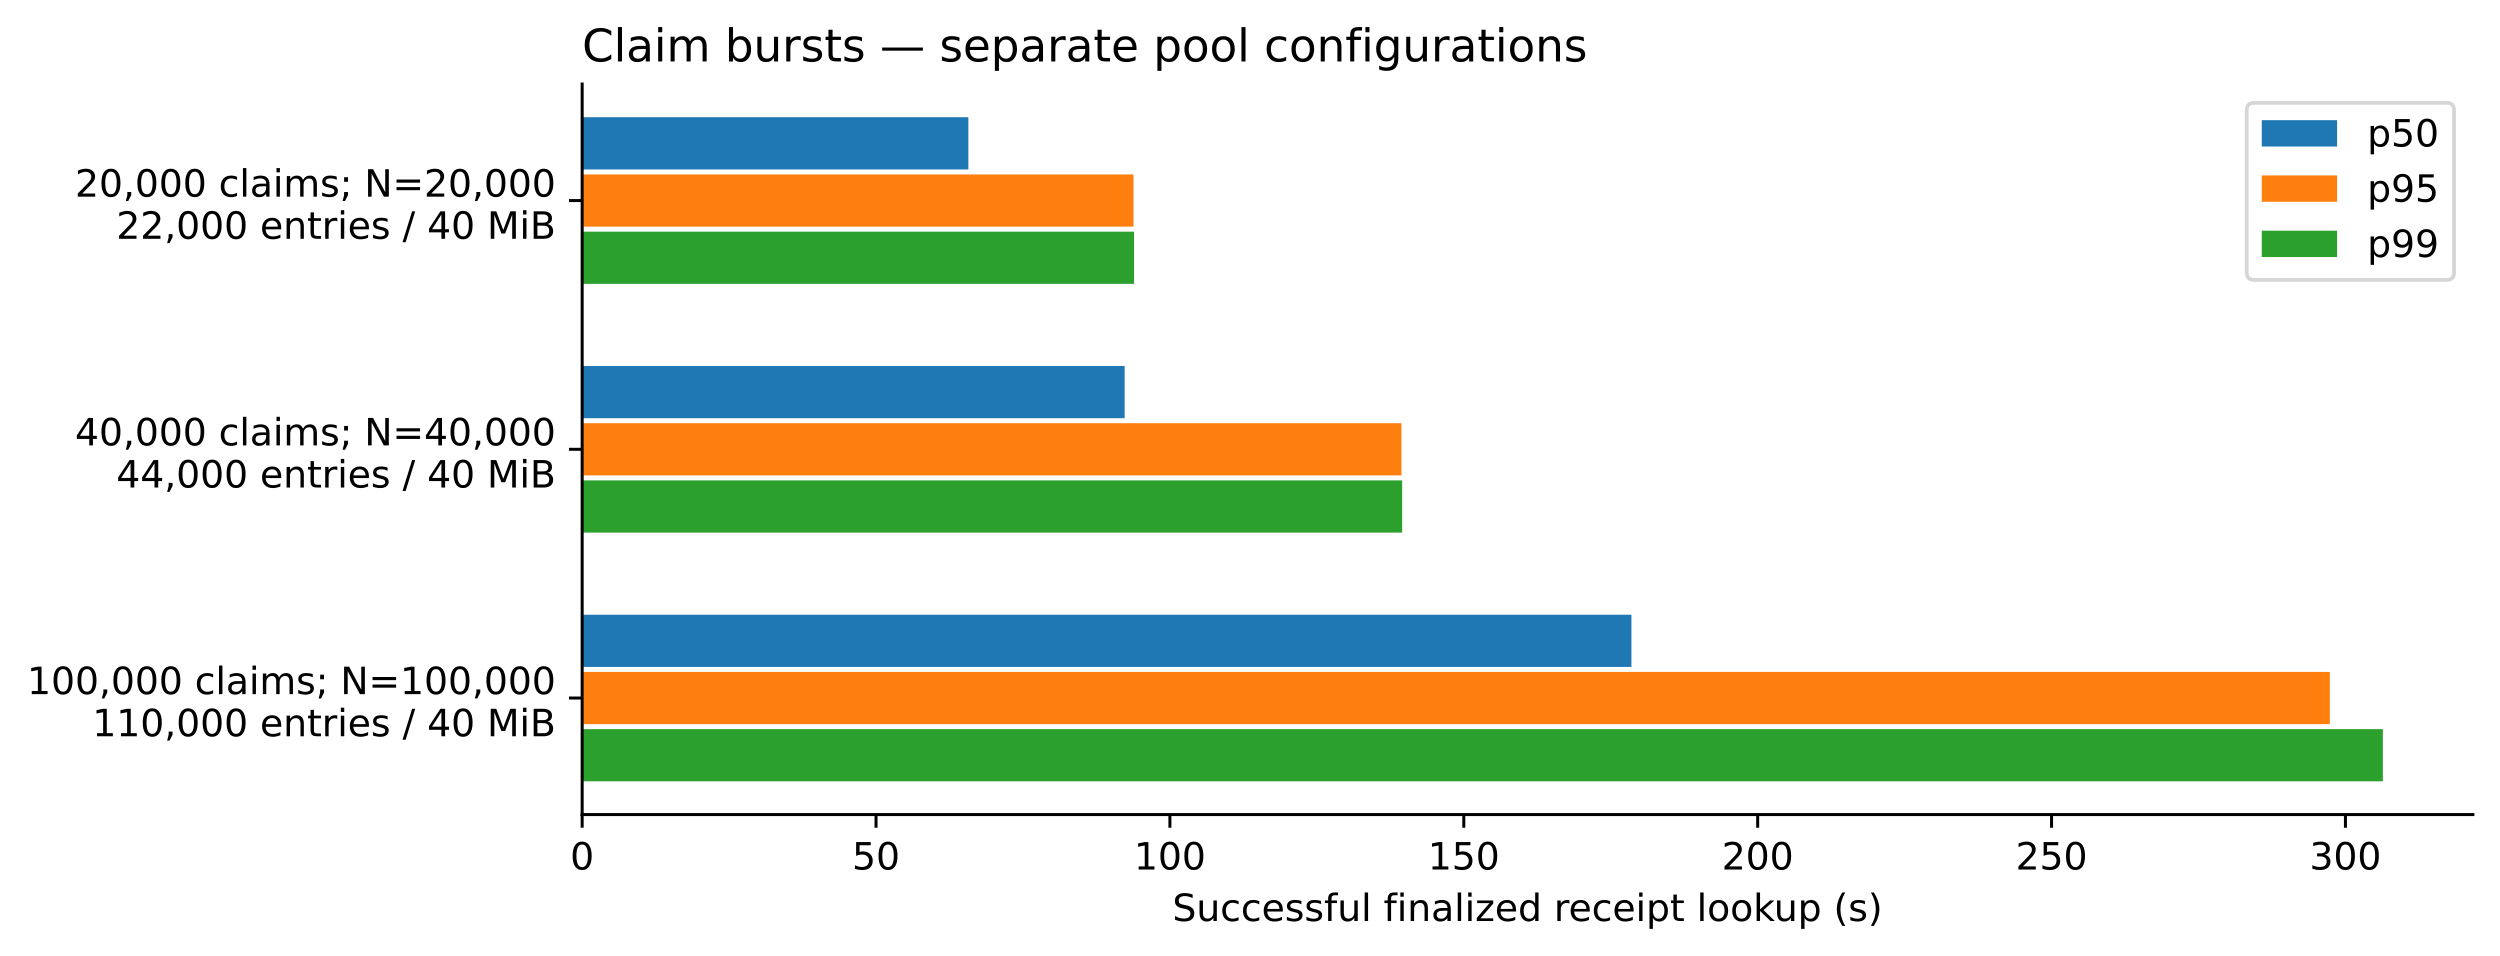
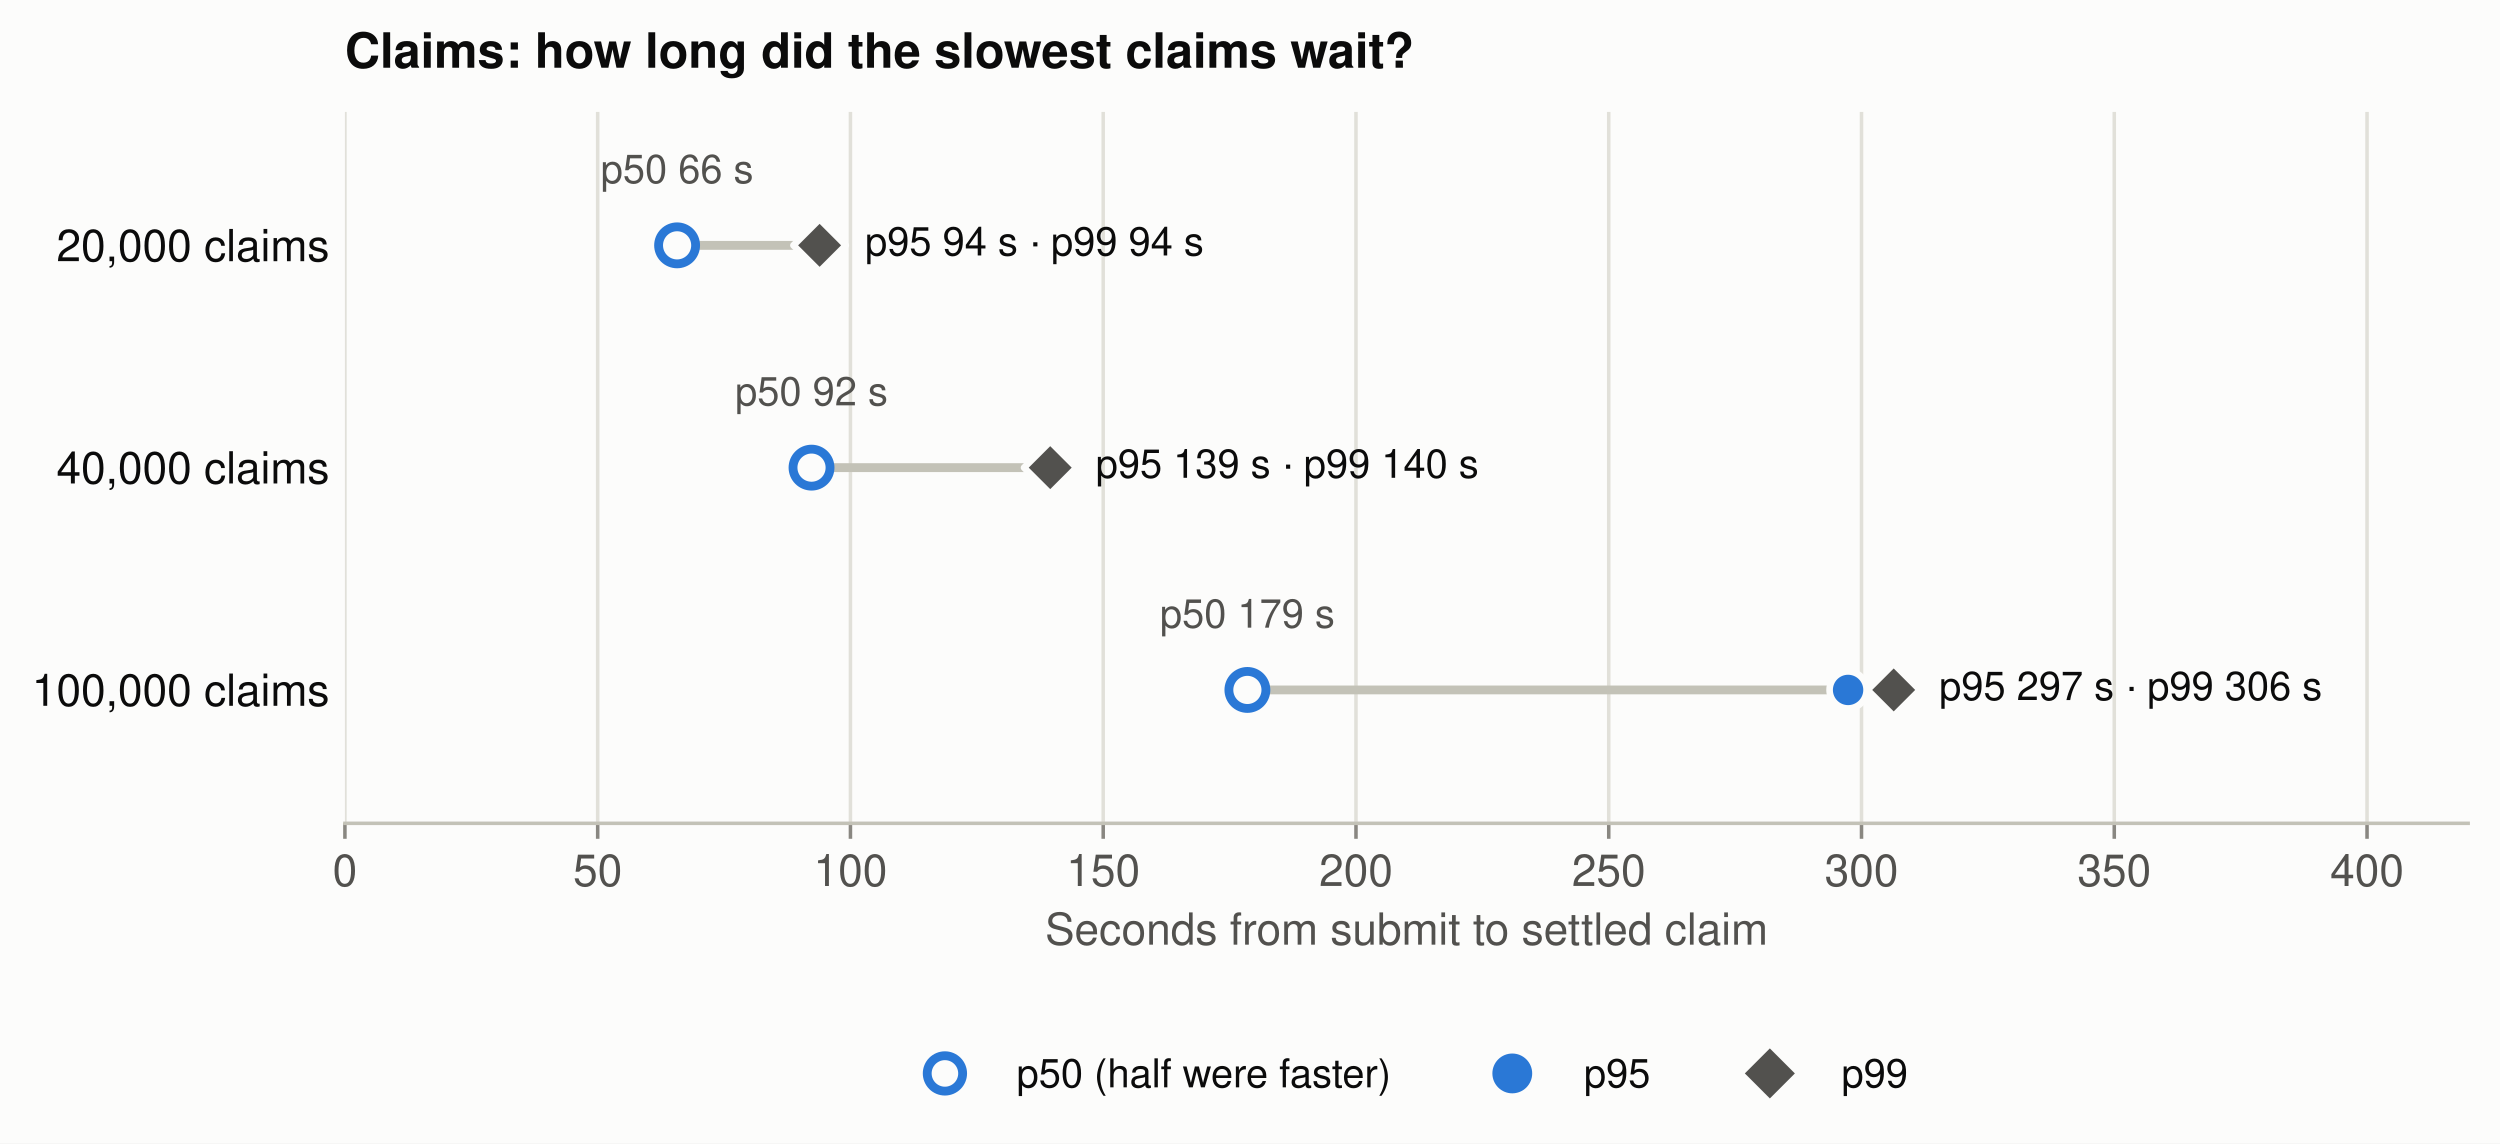
- <svg xmlns="http://www.w3.org/2000/svg" xmlns:xlink="http://www.w3.org/1999/xlink" width="664.025pt" height="253.914pt" viewBox="0 0 664.025 253.914" version="1.1">
+ <svg xmlns="http://www.w3.org/2000/svg" xmlns:xlink="http://www.w3.org/1999/xlink" width="565.036pt" height="258.436pt" viewBox="0 0 565.036 258.436" version="1.1">
  <defs>
    <style type="text/css">*{stroke-linejoin: round; stroke-linecap: butt}</style>
  </defs>
  <g id="figure_1">
    <g id="patch_1">
-       <path d="M 0 253.914 L 664.025 253.914 L 664.025 0 L 0 0 z " style="fill: #ffffff" />
+       <path d="M 0 258.436  L 565.036 258.436  L 565.036 0  L 0 0  z " style="fill: #fcfcfb" />
    </g>
    <g id="axes_1">
      <g id="patch_2">
-         <path d="M 154.625 216.358 L 656.825 216.358 L 656.825 22.318 L 154.625 22.318 z " style="fill: #ffffff" />
-       </g>
-       <g id="patch_3">
-         <path d="M 154.625 31.138 L 257.209 31.138 L 257.209 45.012 L 154.625 45.012 z " clip-path="url(#p7e4f7bcafc)" style="fill: #1f77b4" />
-       </g>
-       <g id="patch_4">
-         <path d="M 154.625 97.206 L 298.72 97.206 L 298.72 111.08 L 154.625 111.08 z " clip-path="url(#p7e4f7bcafc)" style="fill: #1f77b4" />
-       </g>
-       <g id="patch_5">
-         <path d="M 154.625 163.273 L 433.324 163.273 L 433.324 177.147 L 154.625 177.147 z " clip-path="url(#p7e4f7bcafc)" style="fill: #1f77b4" />
-       </g>
-       <g id="patch_6">
-         <path d="M 154.625 46.334 L 301.071 46.334 L 301.071 60.208 L 154.625 60.208 z " clip-path="url(#p7e4f7bcafc)" style="fill: #ff7f0e" />
-       </g>
-       <g id="patch_7">
-         <path d="M 154.625 112.401 L 372.24 112.401 L 372.24 126.275 L 154.625 126.275 z " clip-path="url(#p7e4f7bcafc)" style="fill: #ff7f0e" />
-       </g>
-       <g id="patch_8">
-         <path d="M 154.625 178.468 L 618.827 178.468 L 618.827 192.343 L 154.625 192.343 z " clip-path="url(#p7e4f7bcafc)" style="fill: #ff7f0e" />
-       </g>
-       <g id="patch_9">
-         <path d="M 154.625 61.529 L 301.214 61.529 L 301.214 75.403 L 154.625 75.403 z " clip-path="url(#p7e4f7bcafc)" style="fill: #2ca02c" />
-       </g>
-       <g id="patch_10">
-         <path d="M 154.625 127.597 L 372.431 127.597 L 372.431 141.471 L 154.625 141.471 z " clip-path="url(#p7e4f7bcafc)" style="fill: #2ca02c" />
-       </g>
-       <g id="patch_11">
-         <path d="M 154.625 193.664 L 632.911 193.664 L 632.911 207.538 L 154.625 207.538 z " clip-path="url(#p7e4f7bcafc)" style="fill: #2ca02c" />
+         <path d="M 77.956 186.082  L 557.836 186.082  L 557.836 25.306  L 77.956 25.306  z " style="fill: #fcfcfb" />
      </g>
      <g id="matplotlib.axis_1">
        <g id="xtick_1">
          <g id="line2d_1">
+             <path d="M 77.956 186.082  L 77.956 25.306  " clip-path="url(#paa683bb3cb)" style="fill: none; stroke: #e1e0d9; stroke-width: 0.8; stroke-linecap: square" />
+           </g>
+           <g id="line2d_2">
            <defs>
-               <path id="mef6018143c" d="M 0 0 L 0 3.5 " style="stroke: #000000; stroke-width: 0.8" />
+               <path id="m1c889084ba" d="M 0 0  L 0 3.5  " style="stroke: #898781; stroke-width: 0.8" />
            </defs>
            <g>
-               <use xlink:href="#mef6018143c" x="154.625" y="216.358" style="stroke: #000000; stroke-width: 0.8" />
+               <use xlink:href="#m1c889084ba" x="77.956" y="186.082" style="fill: #898781; stroke: #898781; stroke-width: 0.8" />
            </g>
          </g>
          <g id="text_1">
-             <text style="font: 10px 'DejaVu Sans', 'Bitstream Vera Sans', 'Computer Modern Sans Serif', 'Lucida Grande', 'Verdana', 'Geneva', 'Lucid', 'Arial', 'Helvetica', 'Avant Garde', sans-serif; text-anchor: middle" x="154.625" y="230.957" transform="rotate(-0 154.625 230.9566)">0</text>
+             <text style="fill: #52514e; font: 10px 'Helvetica', 'Arial', 'DejaVu Sans'; text-anchor: middle" x="77.956" y="200.255" transform="rotate(-0 77.95625 200.2551)">0</text>
          </g>
        </g>
        <g id="xtick_2">
-           <g id="line2d_2">
-             <g>
-               <use xlink:href="#mef6018143c" x="232.683" y="216.358" style="stroke: #000000; stroke-width: 0.8" />
+           <g id="line2d_3">
+             <path d="M 135.085 186.082  L 135.085 25.306  " clip-path="url(#paa683bb3cb)" style="fill: none; stroke: #e1e0d9; stroke-width: 0.8; stroke-linecap: square" />
+           </g>
+           <g id="line2d_4">
+             <g>
+               <use xlink:href="#m1c889084ba" x="135.085" y="186.082" style="fill: #898781; stroke: #898781; stroke-width: 0.8" />
            </g>
          </g>
          <g id="text_2">
-             <text style="font: 10px 'DejaVu Sans', 'Bitstream Vera Sans', 'Computer Modern Sans Serif', 'Lucida Grande', 'Verdana', 'Geneva', 'Lucid', 'Arial', 'Helvetica', 'Avant Garde', sans-serif; text-anchor: middle" x="232.683" y="230.957" transform="rotate(-0 232.6826 230.9566)">50</text>
+             <text style="fill: #52514e; font: 10px 'Helvetica', 'Arial', 'DejaVu Sans'; text-anchor: middle" x="135.085" y="200.255" transform="rotate(-0 135.0848 200.2551)">50</text>
          </g>
        </g>
        <g id="xtick_3">
-           <g id="line2d_3">
-             <g>
-               <use xlink:href="#mef6018143c" x="310.74" y="216.358" style="stroke: #000000; stroke-width: 0.8" />
+           <g id="line2d_5">
+             <path d="M 192.213 186.082  L 192.213 25.306  " clip-path="url(#paa683bb3cb)" style="fill: none; stroke: #e1e0d9; stroke-width: 0.8; stroke-linecap: square" />
+           </g>
+           <g id="line2d_6">
+             <g>
+               <use xlink:href="#m1c889084ba" x="192.213" y="186.082" style="fill: #898781; stroke: #898781; stroke-width: 0.8" />
            </g>
          </g>
          <g id="text_3">
-             <text style="font: 10px 'DejaVu Sans', 'Bitstream Vera Sans', 'Computer Modern Sans Serif', 'Lucida Grande', 'Verdana', 'Geneva', 'Lucid', 'Arial', 'Helvetica', 'Avant Garde', sans-serif; text-anchor: middle" x="310.74" y="230.957" transform="rotate(-0 310.7402 230.9566)">100</text>
+             <text style="fill: #52514e; font: 10px 'Helvetica', 'Arial', 'DejaVu Sans'; text-anchor: middle" x="192.213" y="200.255" transform="rotate(-0 192.2134 200.2551)">100</text>
          </g>
        </g>
        <g id="xtick_4">
-           <g id="line2d_4">
-             <g>
-               <use xlink:href="#mef6018143c" x="388.798" y="216.358" style="stroke: #000000; stroke-width: 0.8" />
+           <g id="line2d_7">
+             <path d="M 249.342 186.082  L 249.342 25.306  " clip-path="url(#paa683bb3cb)" style="fill: none; stroke: #e1e0d9; stroke-width: 0.8; stroke-linecap: square" />
+           </g>
+           <g id="line2d_8">
+             <g>
+               <use xlink:href="#m1c889084ba" x="249.342" y="186.082" style="fill: #898781; stroke: #898781; stroke-width: 0.8" />
            </g>
          </g>
          <g id="text_4">
-             <text style="font: 10px 'DejaVu Sans', 'Bitstream Vera Sans', 'Computer Modern Sans Serif', 'Lucida Grande', 'Verdana', 'Geneva', 'Lucid', 'Arial', 'Helvetica', 'Avant Garde', sans-serif; text-anchor: middle" x="388.798" y="230.957" transform="rotate(-0 388.7978 230.9566)">150</text>
+             <text style="fill: #52514e; font: 10px 'Helvetica', 'Arial', 'DejaVu Sans'; text-anchor: middle" x="249.342" y="200.255" transform="rotate(-0 249.342 200.2551)">150</text>
          </g>
        </g>
        <g id="xtick_5">
-           <g id="line2d_5">
-             <g>
-               <use xlink:href="#mef6018143c" x="466.855" y="216.358" style="stroke: #000000; stroke-width: 0.8" />
+           <g id="line2d_9">
+             <path d="M 306.471 186.082  L 306.471 25.306  " clip-path="url(#paa683bb3cb)" style="fill: none; stroke: #e1e0d9; stroke-width: 0.8; stroke-linecap: square" />
+           </g>
+           <g id="line2d_10">
+             <g>
+               <use xlink:href="#m1c889084ba" x="306.471" y="186.082" style="fill: #898781; stroke: #898781; stroke-width: 0.8" />
            </g>
          </g>
          <g id="text_5">
-             <text style="font: 10px 'DejaVu Sans', 'Bitstream Vera Sans', 'Computer Modern Sans Serif', 'Lucida Grande', 'Verdana', 'Geneva', 'Lucid', 'Arial', 'Helvetica', 'Avant Garde', sans-serif; text-anchor: middle" x="466.855" y="230.957" transform="rotate(-0 466.8554 230.9566)">200</text>
+             <text style="fill: #52514e; font: 10px 'Helvetica', 'Arial', 'DejaVu Sans'; text-anchor: middle" x="306.471" y="200.255" transform="rotate(-0 306.4705 200.2551)">200</text>
          </g>
        </g>
        <g id="xtick_6">
-           <g id="line2d_6">
-             <g>
-               <use xlink:href="#mef6018143c" x="544.913" y="216.358" style="stroke: #000000; stroke-width: 0.8" />
+           <g id="line2d_11">
+             <path d="M 363.599 186.082  L 363.599 25.306  " clip-path="url(#paa683bb3cb)" style="fill: none; stroke: #e1e0d9; stroke-width: 0.8; stroke-linecap: square" />
+           </g>
+           <g id="line2d_12">
+             <g>
+               <use xlink:href="#m1c889084ba" x="363.599" y="186.082" style="fill: #898781; stroke: #898781; stroke-width: 0.8" />
            </g>
          </g>
          <g id="text_6">
-             <text style="font: 10px 'DejaVu Sans', 'Bitstream Vera Sans', 'Computer Modern Sans Serif', 'Lucida Grande', 'Verdana', 'Geneva', 'Lucid', 'Arial', 'Helvetica', 'Avant Garde', sans-serif; text-anchor: middle" x="544.913" y="230.957" transform="rotate(-0 544.913 230.9566)">250</text>
+             <text style="fill: #52514e; font: 10px 'Helvetica', 'Arial', 'DejaVu Sans'; text-anchor: middle" x="363.599" y="200.255" transform="rotate(-0 363.5991 200.2551)">250</text>
          </g>
        </g>
        <g id="xtick_7">
-           <g id="line2d_7">
-             <g>
-               <use xlink:href="#mef6018143c" x="622.971" y="216.358" style="stroke: #000000; stroke-width: 0.8" />
+           <g id="line2d_13">
+             <path d="M 420.728 186.082  L 420.728 25.306  " clip-path="url(#paa683bb3cb)" style="fill: none; stroke: #e1e0d9; stroke-width: 0.8; stroke-linecap: square" />
+           </g>
+           <g id="line2d_14">
+             <g>
+               <use xlink:href="#m1c889084ba" x="420.728" y="186.082" style="fill: #898781; stroke: #898781; stroke-width: 0.8" />
            </g>
          </g>
          <g id="text_7">
-             <text style="font: 10px 'DejaVu Sans', 'Bitstream Vera Sans', 'Computer Modern Sans Serif', 'Lucida Grande', 'Verdana', 'Geneva', 'Lucid', 'Arial', 'Helvetica', 'Avant Garde', sans-serif; text-anchor: middle" x="622.971" y="230.957" transform="rotate(-0 622.9707 230.9566)">300</text>
-           </g>
-         </g>
-         <g id="text_8">
-           <text style="font: 10px 'DejaVu Sans', 'Bitstream Vera Sans', 'Computer Modern Sans Serif', 'Lucida Grande', 'Verdana', 'Geneva', 'Lucid', 'Arial', 'Helvetica', 'Avant Garde', sans-serif; text-anchor: middle" x="405.725" y="244.635" transform="rotate(-0 405.725 244.6347)">Successful finalized receipt lookup (s)</text>
+             <text style="fill: #52514e; font: 10px 'Helvetica', 'Arial', 'DejaVu Sans'; text-anchor: middle" x="420.728" y="200.255" transform="rotate(-0 420.7277 200.2551)">300</text>
+           </g>
+         </g>
+         <g id="xtick_8">
+           <g id="line2d_15">
+             <path d="M 477.856 186.082  L 477.856 25.306  " clip-path="url(#paa683bb3cb)" style="fill: none; stroke: #e1e0d9; stroke-width: 0.8; stroke-linecap: square" />
+           </g>
+           <g id="line2d_16">
+             <g>
+               <use xlink:href="#m1c889084ba" x="477.856" y="186.082" style="fill: #898781; stroke: #898781; stroke-width: 0.8" />
+             </g>
+           </g>
+           <g id="text_8">
+             <text style="fill: #52514e; font: 10px 'Helvetica', 'Arial', 'DejaVu Sans'; text-anchor: middle" x="477.856" y="200.255" transform="rotate(-0 477.8562 200.2551)">350</text>
+           </g>
+         </g>
+         <g id="xtick_9">
+           <g id="line2d_17">
+             <path d="M 534.985 186.082  L 534.985 25.306  " clip-path="url(#paa683bb3cb)" style="fill: none; stroke: #e1e0d9; stroke-width: 0.8; stroke-linecap: square" />
+           </g>
+           <g id="line2d_18">
+             <g>
+               <use xlink:href="#m1c889084ba" x="534.985" y="186.082" style="fill: #898781; stroke: #898781; stroke-width: 0.8" />
+             </g>
+           </g>
+           <g id="text_9">
+             <text style="fill: #52514e; font: 10px 'Helvetica', 'Arial', 'DejaVu Sans'; text-anchor: middle" x="534.985" y="200.255" transform="rotate(-0 534.9848 200.2551)">400</text>
+           </g>
+         </g>
+         <g id="text_10">
+           <text style="fill: #52514e; font: 10px 'Helvetica', 'Arial', 'DejaVu Sans'; text-anchor: middle" x="317.896" y="213.513" transform="rotate(-0 317.8963 213.5129)">Seconds from submit to settled claim</text>
        </g>
      </g>
      <g id="matplotlib.axis_2">
        <g id="ytick_1">
-           <g id="line2d_8">
-             <defs>
-               <path id="mf1acb50635" d="M 0 0 L -3.5 0 " style="stroke: #000000; stroke-width: 0.8" />
-             </defs>
-             <g>
-               <use xlink:href="#mf1acb50635" x="154.625" y="53.271" style="stroke: #000000; stroke-width: 0.8" />
-             </g>
-           </g>
-           <g id="text_9">
-             <text style="font: 10px 'DejaVu Sans', 'Bitstream Vera Sans', 'Computer Modern Sans Serif', 'Lucida Grande', 'Verdana', 'Geneva', 'Lucid', 'Arial', 'Helvetica', 'Avant Garde', sans-serif" transform="translate(19.925 52.23087)">20,000 claims; N=20,000</text>
-             <text style="font: 10px 'DejaVu Sans', 'Bitstream Vera Sans', 'Computer Modern Sans Serif', 'Lucida Grande', 'Verdana', 'Geneva', 'Lucid', 'Arial', 'Helvetica', 'Avant Garde', sans-serif" transform="translate(30.89844 63.42868)">22,000 entries / 40 MiB</text>
+           <g id="line2d_19" />
+           <g id="text_11">
+             <text style="fill: #0b0b0b; font: 10px 'Helvetica', 'Arial', 'DejaVu Sans'; text-anchor: end" x="74.456" y="59.038" transform="rotate(-0 74.45625 59.03784)">20,000 claims</text>
          </g>
        </g>
        <g id="ytick_2">
-           <g id="line2d_9">
-             <g>
-               <use xlink:href="#mf1acb50635" x="154.625" y="119.338" style="stroke: #000000; stroke-width: 0.8" />
-             </g>
-           </g>
-           <g id="text_10">
-             <text style="font: 10px 'DejaVu Sans', 'Bitstream Vera Sans', 'Computer Modern Sans Serif', 'Lucida Grande', 'Verdana', 'Geneva', 'Lucid', 'Arial', 'Helvetica', 'Avant Garde', sans-serif" transform="translate(19.925 118.2983)">40,000 claims; N=40,000</text>
-             <text style="font: 10px 'DejaVu Sans', 'Bitstream Vera Sans', 'Computer Modern Sans Serif', 'Lucida Grande', 'Verdana', 'Geneva', 'Lucid', 'Arial', 'Helvetica', 'Avant Garde', sans-serif" transform="translate(30.89844 129.4961)">44,000 entries / 40 MiB</text>
+           <g id="line2d_20" />
+           <g id="text_12">
+             <text style="fill: #0b0b0b; font: 10px 'Helvetica', 'Arial', 'DejaVu Sans'; text-anchor: end" x="74.456" y="109.28" transform="rotate(-0 74.45625 109.2803)">40,000 claims</text>
          </g>
        </g>
        <g id="ytick_3">
-           <g id="line2d_10">
-             <g>
-               <use xlink:href="#mf1acb50635" x="154.625" y="185.406" style="stroke: #000000; stroke-width: 0.8" />
-             </g>
-           </g>
-           <g id="text_11">
-             <text style="font: 10px 'DejaVu Sans', 'Bitstream Vera Sans', 'Computer Modern Sans Serif', 'Lucida Grande', 'Verdana', 'Geneva', 'Lucid', 'Arial', 'Helvetica', 'Avant Garde', sans-serif" transform="translate(7.2 184.3657)">100,000 claims; N=100,000</text>
-             <text style="font: 10px 'DejaVu Sans', 'Bitstream Vera Sans', 'Computer Modern Sans Serif', 'Lucida Grande', 'Verdana', 'Geneva', 'Lucid', 'Arial', 'Helvetica', 'Avant Garde', sans-serif" transform="translate(24.53594 195.5635)">110,000 entries / 40 MiB</text>
-           </g>
-         </g>
-       </g>
-       <g id="patch_12">
-         <path d="M 154.625 216.358 L 154.625 22.318 " style="fill: none; stroke: #000000; stroke-width: 0.8; stroke-linejoin: miter; stroke-linecap: square" />
-       </g>
-       <g id="patch_13">
-         <path d="M 154.625 216.358 L 656.825 216.358 " style="fill: none; stroke: #000000; stroke-width: 0.8; stroke-linejoin: miter; stroke-linecap: square" />
-       </g>
-       <g id="text_12">
-         <text style="font: 12px 'DejaVu Sans', 'Bitstream Vera Sans', 'Computer Modern Sans Serif', 'Lucida Grande', 'Verdana', 'Geneva', 'Lucid', 'Arial', 'Helvetica', 'Avant Garde', sans-serif; text-anchor: start" x="154.625" y="16.318" transform="rotate(-0 154.625 16.31812)">Claim bursts — separate pool configurations</text>
+           <g id="line2d_21" />
+           <g id="text_13">
+             <text style="fill: #0b0b0b; font: 10px 'Helvetica', 'Arial', 'DejaVu Sans'; text-anchor: end" x="74.456" y="159.523" transform="rotate(-0 74.45625 159.5228)">100,000 claims</text>
+           </g>
+         </g>
+       </g>
+       <g id="line2d_22">
+         <path d="M 153.035 55.451  L 185.241 55.451  " clip-path="url(#paa683bb3cb)" style="fill: none; stroke: #c3c2b7; stroke-width: 2; stroke-linecap: square" />
+       </g>
+       <g id="line2d_23">
+         <path d="M 183.416 105.694  L 237.364 105.694  " clip-path="url(#paa683bb3cb)" style="fill: none; stroke: #c3c2b7; stroke-width: 2; stroke-linecap: square" />
+       </g>
+       <g id="line2d_24">
+         <path d="M 281.929 155.936  L 428.003 155.936  " clip-path="url(#paa683bb3cb)" style="fill: none; stroke: #c3c2b7; stroke-width: 2; stroke-linecap: square" />
+       </g>
+       <g id="patch_3">
+         <path d="M 77.956 186.082  L 557.836 186.082  " style="fill: none; stroke: #c3c2b7; stroke-width: 0.8; stroke-linejoin: miter; stroke-linecap: square" />
+       </g>
+       <g id="PathCollection_1">
+         <defs>
+           <path id="m36a7ec16b5" d="M 0 4.183  C 1.109 4.183 2.174 3.743 2.958 2.958  C 3.743 2.174 4.183 1.109 4.183 0  C 4.183 -1.109 3.743 -2.174 2.958 -2.958  C 2.174 -3.743 1.109 -4.183 0 -4.183  C -1.109 -4.183 -2.174 -3.743 -2.958 -2.958  C -3.743 -2.174 -4.183 -1.109 -4.183 0  C -4.183 1.109 -3.743 2.174 -2.958 2.958  C -2.174 3.743 -1.109 4.183 0 4.183  z " style="stroke: #2a78d6; stroke-width: 2" />
+         </defs>
+         <g clip-path="url(#paa683bb3cb)">
+           <use xlink:href="#m36a7ec16b5" x="153.035" y="55.451" style="fill: #fcfcfb; stroke: #2a78d6; stroke-width: 2" />
+         </g>
+       </g>
+       <g id="PathCollection_2">
+         <defs>
+           <path id="mdba891abfb" d="M 0 4.183  C 1.109 4.183 2.174 3.743 2.958 2.958  C 3.743 2.174 4.183 1.109 4.183 0  C 4.183 -1.109 3.743 -2.174 2.958 -2.958  C 2.174 -3.743 1.109 -4.183 0 -4.183  C -1.109 -4.183 -2.174 -3.743 -2.958 -2.958  C -3.743 -2.174 -4.183 -1.109 -4.183 0  C -4.183 1.109 -3.743 2.174 -2.958 2.958  C -2.174 3.743 -1.109 4.183 0 4.183  z " style="stroke: #fcfcfb; stroke-width: 1.5" />
+         </defs>
+         <g clip-path="url(#paa683bb3cb)">
+           <use xlink:href="#mdba891abfb" x="185.137" y="55.451" style="fill: #2a78d6; stroke: #fcfcfb; stroke-width: 1.5" />
+         </g>
+       </g>
+       <g id="PathCollection_3">
+         <defs>
+           <path id="m3530ea60f9" d="M -0 5.916  L 5.916 0  L 0 -5.916  L -5.916 -0  z " style="stroke: #fcfcfb; stroke-width: 1.5" />
+         </defs>
+         <g clip-path="url(#paa683bb3cb)">
+           <use xlink:href="#m3530ea60f9" x="185.241" y="55.451" style="fill: #52514e; stroke: #fcfcfb; stroke-width: 1.5" />
+         </g>
+       </g>
+       <g id="text_14">
+         <text style="fill: #52514e; font: 9px 'Helvetica', 'Arial', 'DejaVu Sans'; text-anchor: middle" x="153.035" y="41.383" transform="rotate(-0 153.0354 41.38323)">p50 66 s</text>
+       </g>
+       <g id="text_15">
+         <text style="fill: #0b0b0b; font: 9px 'Helvetica', 'Arial', 'DejaVu Sans'; text-anchor: start" x="195.524" y="57.741" transform="rotate(-0 195.5243 57.7412)">p95 94 s · p99 94 s</text>
+       </g>
+       <g id="PathCollection_4">
+         <g clip-path="url(#paa683bb3cb)">
+           <use xlink:href="#m36a7ec16b5" x="183.416" y="105.694" style="fill: #fcfcfb; stroke: #2a78d6; stroke-width: 2" />
+         </g>
+       </g>
+       <g id="PathCollection_5">
+         <g clip-path="url(#paa683bb3cb)">
+           <use xlink:href="#mdba891abfb" x="237.223" y="105.694" style="fill: #2a78d6; stroke: #fcfcfb; stroke-width: 1.5" />
+         </g>
+       </g>
+       <g id="PathCollection_6">
+         <g clip-path="url(#paa683bb3cb)">
+           <use xlink:href="#m3530ea60f9" x="237.364" y="105.694" style="fill: #52514e; stroke: #fcfcfb; stroke-width: 1.5" />
+         </g>
+       </g>
+       <g id="text_16">
+         <text style="fill: #52514e; font: 9px 'Helvetica', 'Arial', 'DejaVu Sans'; text-anchor: middle" x="183.416" y="91.626" transform="rotate(-0 183.4159 91.62573)">p50 92 s</text>
+       </g>
+       <g id="text_17">
+         <text style="fill: #0b0b0b; font: 9px 'Helvetica', 'Arial', 'DejaVu Sans'; text-anchor: start" x="247.647" y="107.984" transform="rotate(-0 247.6469 107.9837)">p95 139 s · p99 140 s</text>
+       </g>
+       <g id="PathCollection_7">
+         <g clip-path="url(#paa683bb3cb)">
+           <use xlink:href="#m36a7ec16b5" x="281.929" y="155.936" style="fill: #fcfcfb; stroke: #2a78d6; stroke-width: 2" />
+         </g>
+       </g>
+       <g id="PathCollection_8">
+         <g clip-path="url(#paa683bb3cb)">
+           <use xlink:href="#mdba891abfb" x="417.695" y="155.936" style="fill: #2a78d6; stroke: #fcfcfb; stroke-width: 1.5" />
+         </g>
+       </g>
+       <g id="PathCollection_9">
+         <g clip-path="url(#paa683bb3cb)">
+           <use xlink:href="#m3530ea60f9" x="428.003" y="155.936" style="fill: #52514e; stroke: #fcfcfb; stroke-width: 1.5" />
+         </g>
+       </g>
+       <g id="text_18">
+         <text style="fill: #52514e; font: 9px 'Helvetica', 'Arial', 'DejaVu Sans'; text-anchor: middle" x="281.929" y="141.868" transform="rotate(-0 281.9295 141.8682)">p50 179 s</text>
+       </g>
+       <g id="text_19">
+         <text style="fill: #0b0b0b; font: 9px 'Helvetica', 'Arial', 'DejaVu Sans'; text-anchor: start" x="438.286" y="158.226" transform="rotate(-0 438.2857 158.2262)">p95 297 s · p99 306 s</text>
+       </g>
+       <g id="text_20">
+         <text style="fill: #0b0b0b; font: 700 11px 'Helvetica', 'Arial', 'DejaVu Sans'; text-anchor: start" x="77.956" y="15.306" transform="rotate(-0 77.95625 15.30562)">Claims: how long did the slowest claims wait?</text>
      </g>
      <g id="legend_1">
-         <g id="patch_14">
-           <path d="M 598.752 74.353 L 649.825 74.353 Q 651.825 74.353 651.825 72.353 L 651.825 29.318 Q 651.825 27.318 649.825 27.318 L 598.752 27.318 Q 596.752 27.318 596.752 29.318 L 596.752 72.353 Q 596.752 74.353 598.752 74.353 z " style="fill: #ffffff; opacity: 0.8; stroke: #cccccc; stroke-linejoin: miter" />
-         </g>
-         <g id="patch_15">
-           <path d="M 600.752 38.917 L 620.752 38.917 L 620.752 31.917 L 600.752 31.917 z " style="fill: #1f77b4" />
-         </g>
-         <g id="text_13">
-           <text style="font: 10px 'DejaVu Sans', 'Bitstream Vera Sans', 'Computer Modern Sans Serif', 'Lucida Grande', 'Verdana', 'Geneva', 'Lucid', 'Arial', 'Helvetica', 'Avant Garde', sans-serif; text-anchor: start" x="628.752" y="38.917" transform="rotate(-0 628.7516 38.91656)">p50</text>
-         </g>
-         <g id="patch_16">
-           <path d="M 600.752 53.595 L 620.752 53.595 L 620.752 46.595 L 600.752 46.595 z " style="fill: #ff7f0e" />
-         </g>
-         <g id="text_14">
-           <text style="font: 10px 'DejaVu Sans', 'Bitstream Vera Sans', 'Computer Modern Sans Serif', 'Lucida Grande', 'Verdana', 'Geneva', 'Lucid', 'Arial', 'Helvetica', 'Avant Garde', sans-serif; text-anchor: start" x="628.752" y="53.595" transform="rotate(-0 628.7516 53.59469)">p95</text>
-         </g>
-         <g id="patch_17">
-           <path d="M 600.752 68.273 L 620.752 68.273 L 620.752 61.273 L 600.752 61.273 z " style="fill: #2ca02c" />
-         </g>
-         <g id="text_15">
-           <text style="font: 10px 'DejaVu Sans', 'Bitstream Vera Sans', 'Computer Modern Sans Serif', 'Lucida Grande', 'Verdana', 'Geneva', 'Lucid', 'Arial', 'Helvetica', 'Avant Garde', sans-serif; text-anchor: start" x="628.752" y="68.273" transform="rotate(-0 628.7516 68.27281)">p99</text>
+         <g id="line2d_25">
+           <defs>
+             <path id="mabf48b4258" d="M 0 4  C 1.061 4 2.078 3.579 2.828 2.828  C 3.579 2.078 4 1.061 4 0  C 4 -1.061 3.579 -2.078 2.828 -2.828  C 2.078 -3.579 1.061 -4 0 -4  C -1.061 -4 -2.078 -3.579 -2.828 -2.828  C -3.579 -2.078 -4 -1.061 -4 0  C -4 1.061 -3.579 2.078 -2.828 2.828  C -2.078 3.579 -1.061 4 0 4  z " style="stroke: #2a78d6; stroke-width: 2" />
+           </defs>
+           <g>
+             <use xlink:href="#mabf48b4258" x="213.566" y="242.61" style="fill: #fcfcfb; stroke: #2a78d6; stroke-width: 2" />
+           </g>
+         </g>
+         <g id="text_21">
+           <text style="fill: #0b0b0b; font: 9px 'Helvetica', 'Arial', 'DejaVu Sans'; text-anchor: start" x="229.766" y="245.76" transform="rotate(-0 229.7659 245.7605)">p50 (half were faster)</text>
+         </g>
+         <g id="line2d_26">
+           <defs>
+             <path id="m05c8d73d44" d="M 0 4  C 1.061 4 2.078 3.579 2.828 2.828  C 3.579 2.078 4 1.061 4 0  C 4 -1.061 3.579 -2.078 2.828 -2.828  C 2.078 -3.579 1.061 -4 0 -4  C -1.061 -4 -2.078 -3.579 -2.828 -2.828  C -3.579 -2.078 -4 -1.061 -4 0  C -4 1.061 -3.579 2.078 -2.828 2.828  C -2.078 3.579 -1.061 4 0 4  z " style="stroke: #2a78d6" />
+           </defs>
+           <g>
+             <use xlink:href="#m05c8d73d44" x="341.798" y="242.61" style="fill: #2a78d6; stroke: #2a78d6" />
+           </g>
+         </g>
+         <g id="text_22">
+           <text style="fill: #0b0b0b; font: 9px 'Helvetica', 'Arial', 'DejaVu Sans'; text-anchor: start" x="357.998" y="245.76" transform="rotate(-0 357.9976 245.7605)">p95</text>
+         </g>
+         <g id="line2d_27">
+           <defs>
+             <path id="m3639df2770" d="M -0 4.95  L 4.95 0  L 0 -4.95  L -4.95 -0  z " style="stroke: #52514e; stroke-linejoin: miter" />
+           </defs>
+           <g>
+             <use xlink:href="#m3639df2770" x="400.012" y="242.61" style="fill: #52514e; stroke: #52514e; stroke-linejoin: miter" />
+           </g>
+         </g>
+         <g id="text_23">
+           <text style="fill: #0b0b0b; font: 9px 'Helvetica', 'Arial', 'DejaVu Sans'; text-anchor: start" x="416.212" y="245.76" transform="rotate(-0 416.2121 245.7605)">p99</text>
        </g>
      </g>
    </g>
  </g>
  <defs>
-     <clipPath id="p7e4f7bcafc">
-       <rect x="154.625" y="22.318" width="502.2" height="194.04" />
+     <clipPath id="paa683bb3cb">
+       <rect x="77.956" y="25.306" width="479.88" height="160.776" />
    </clipPath>
  </defs>
</svg>
